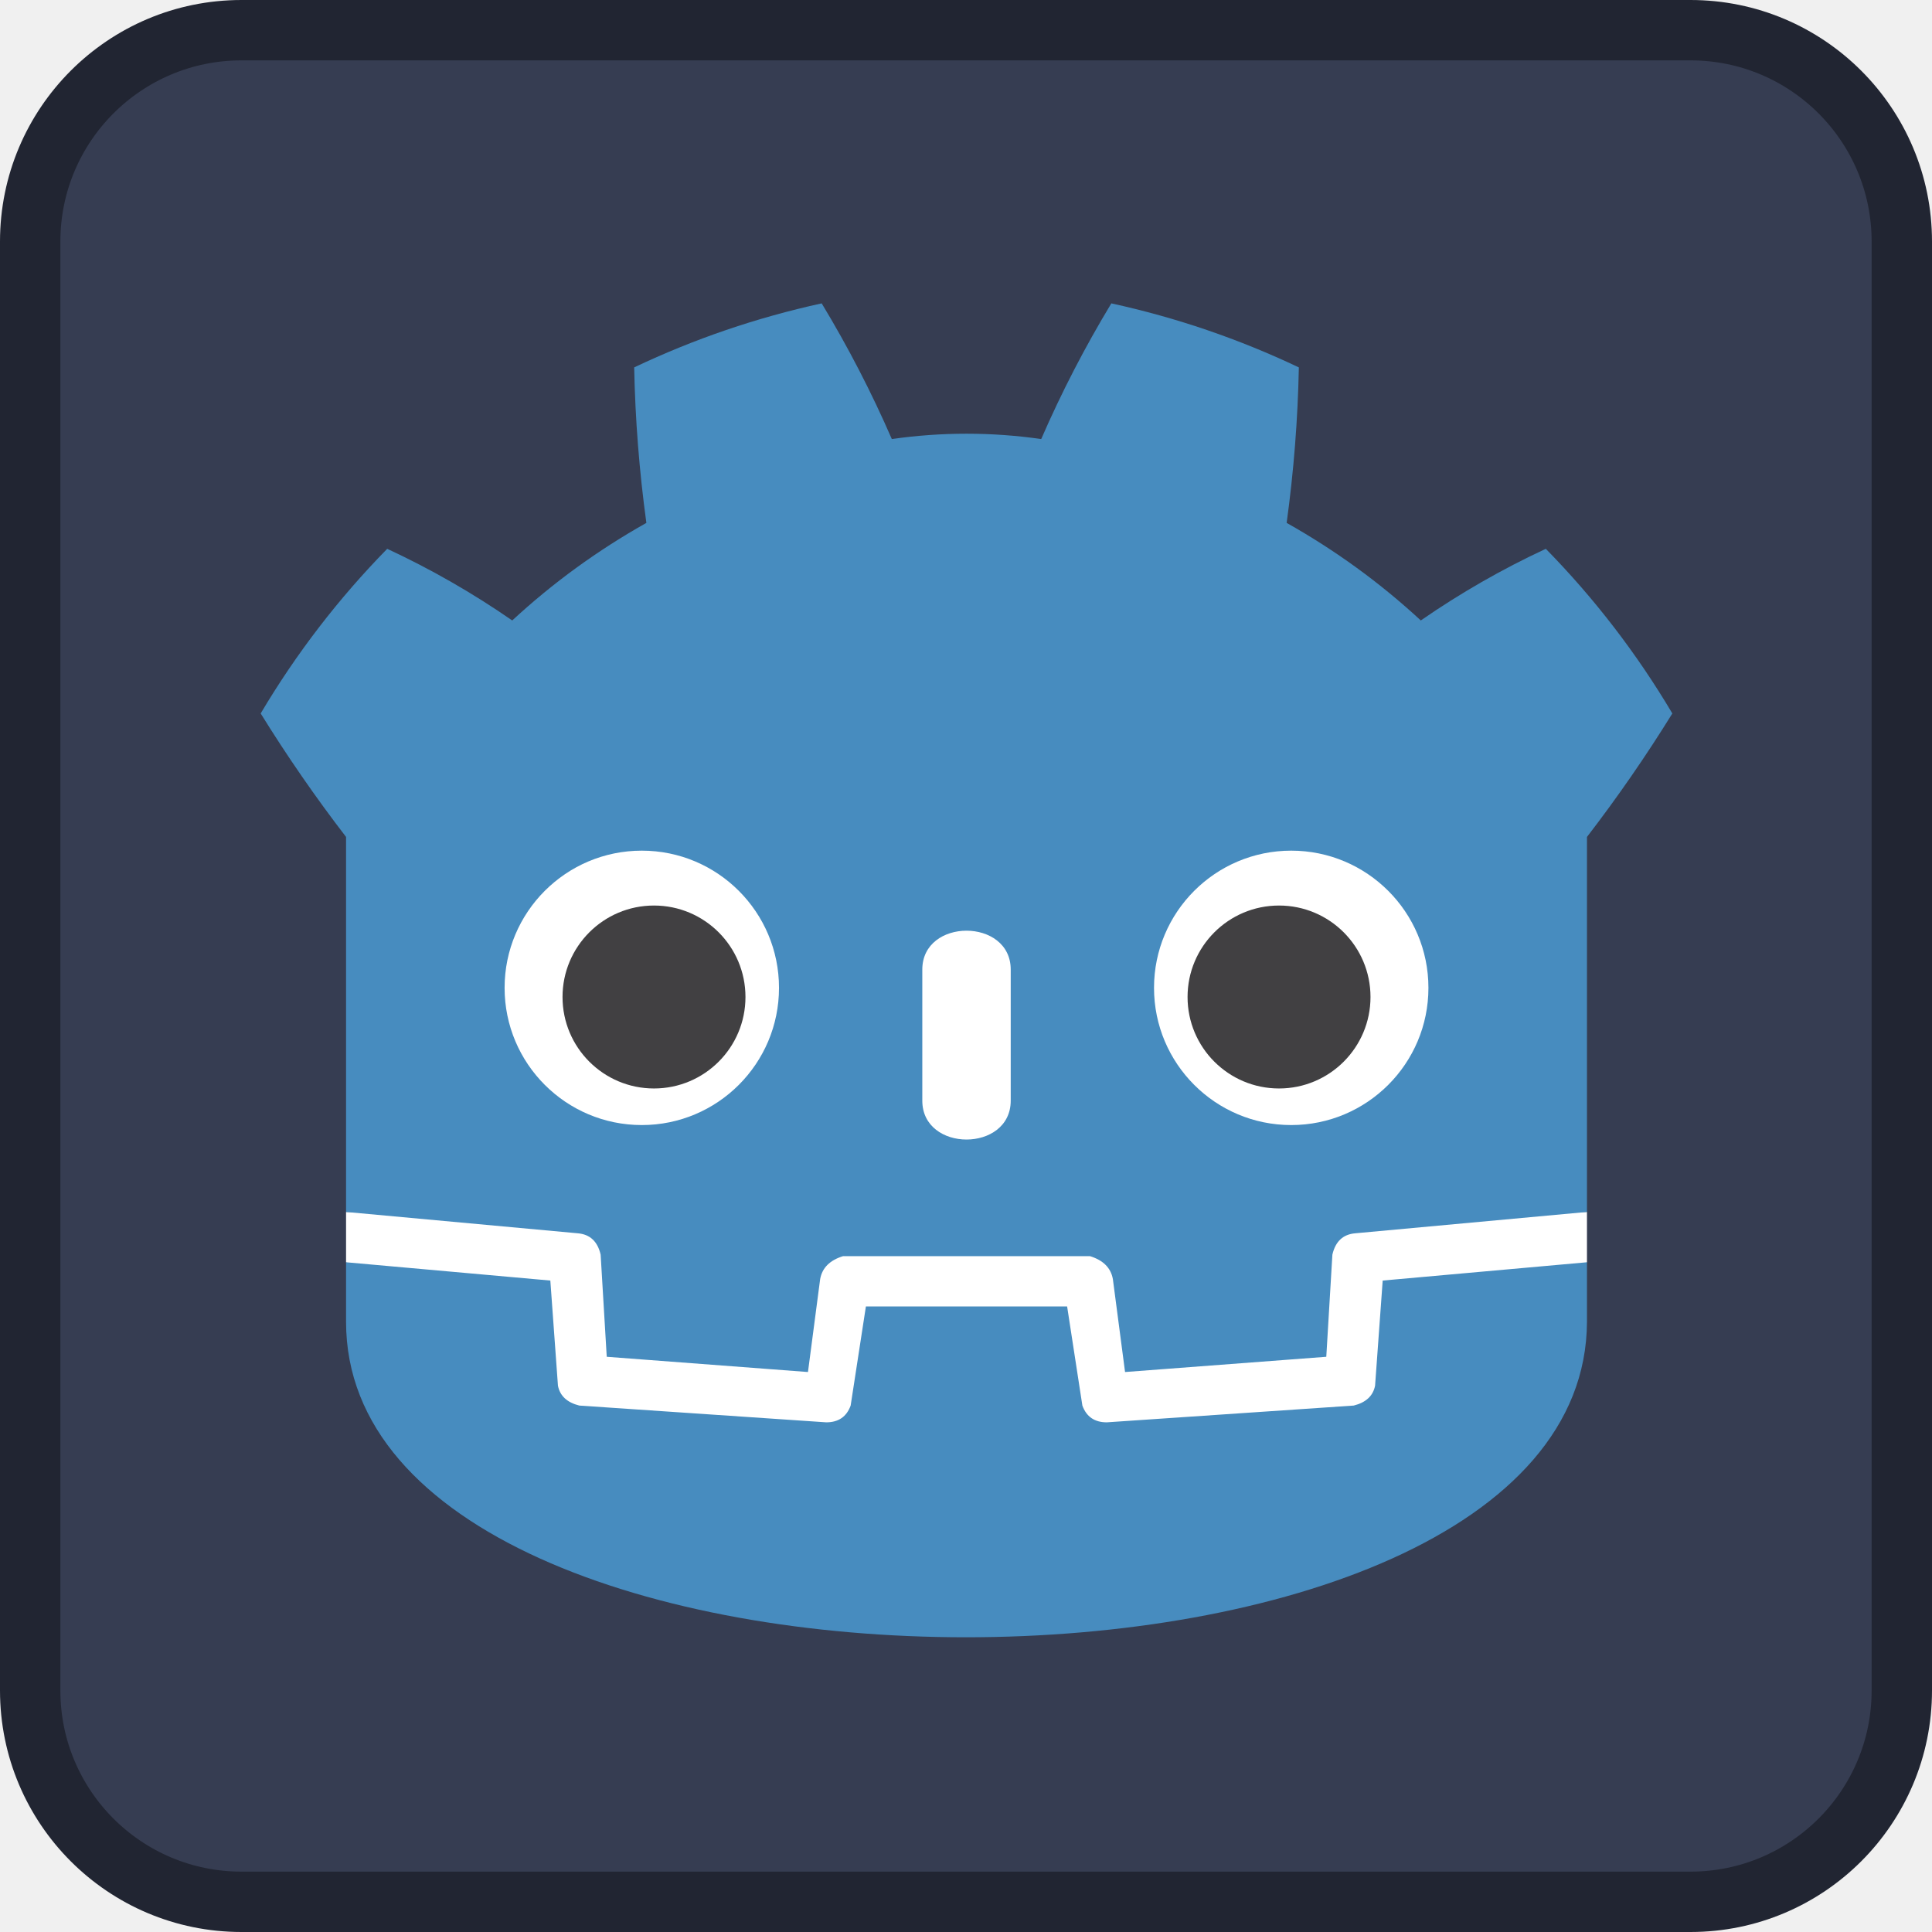
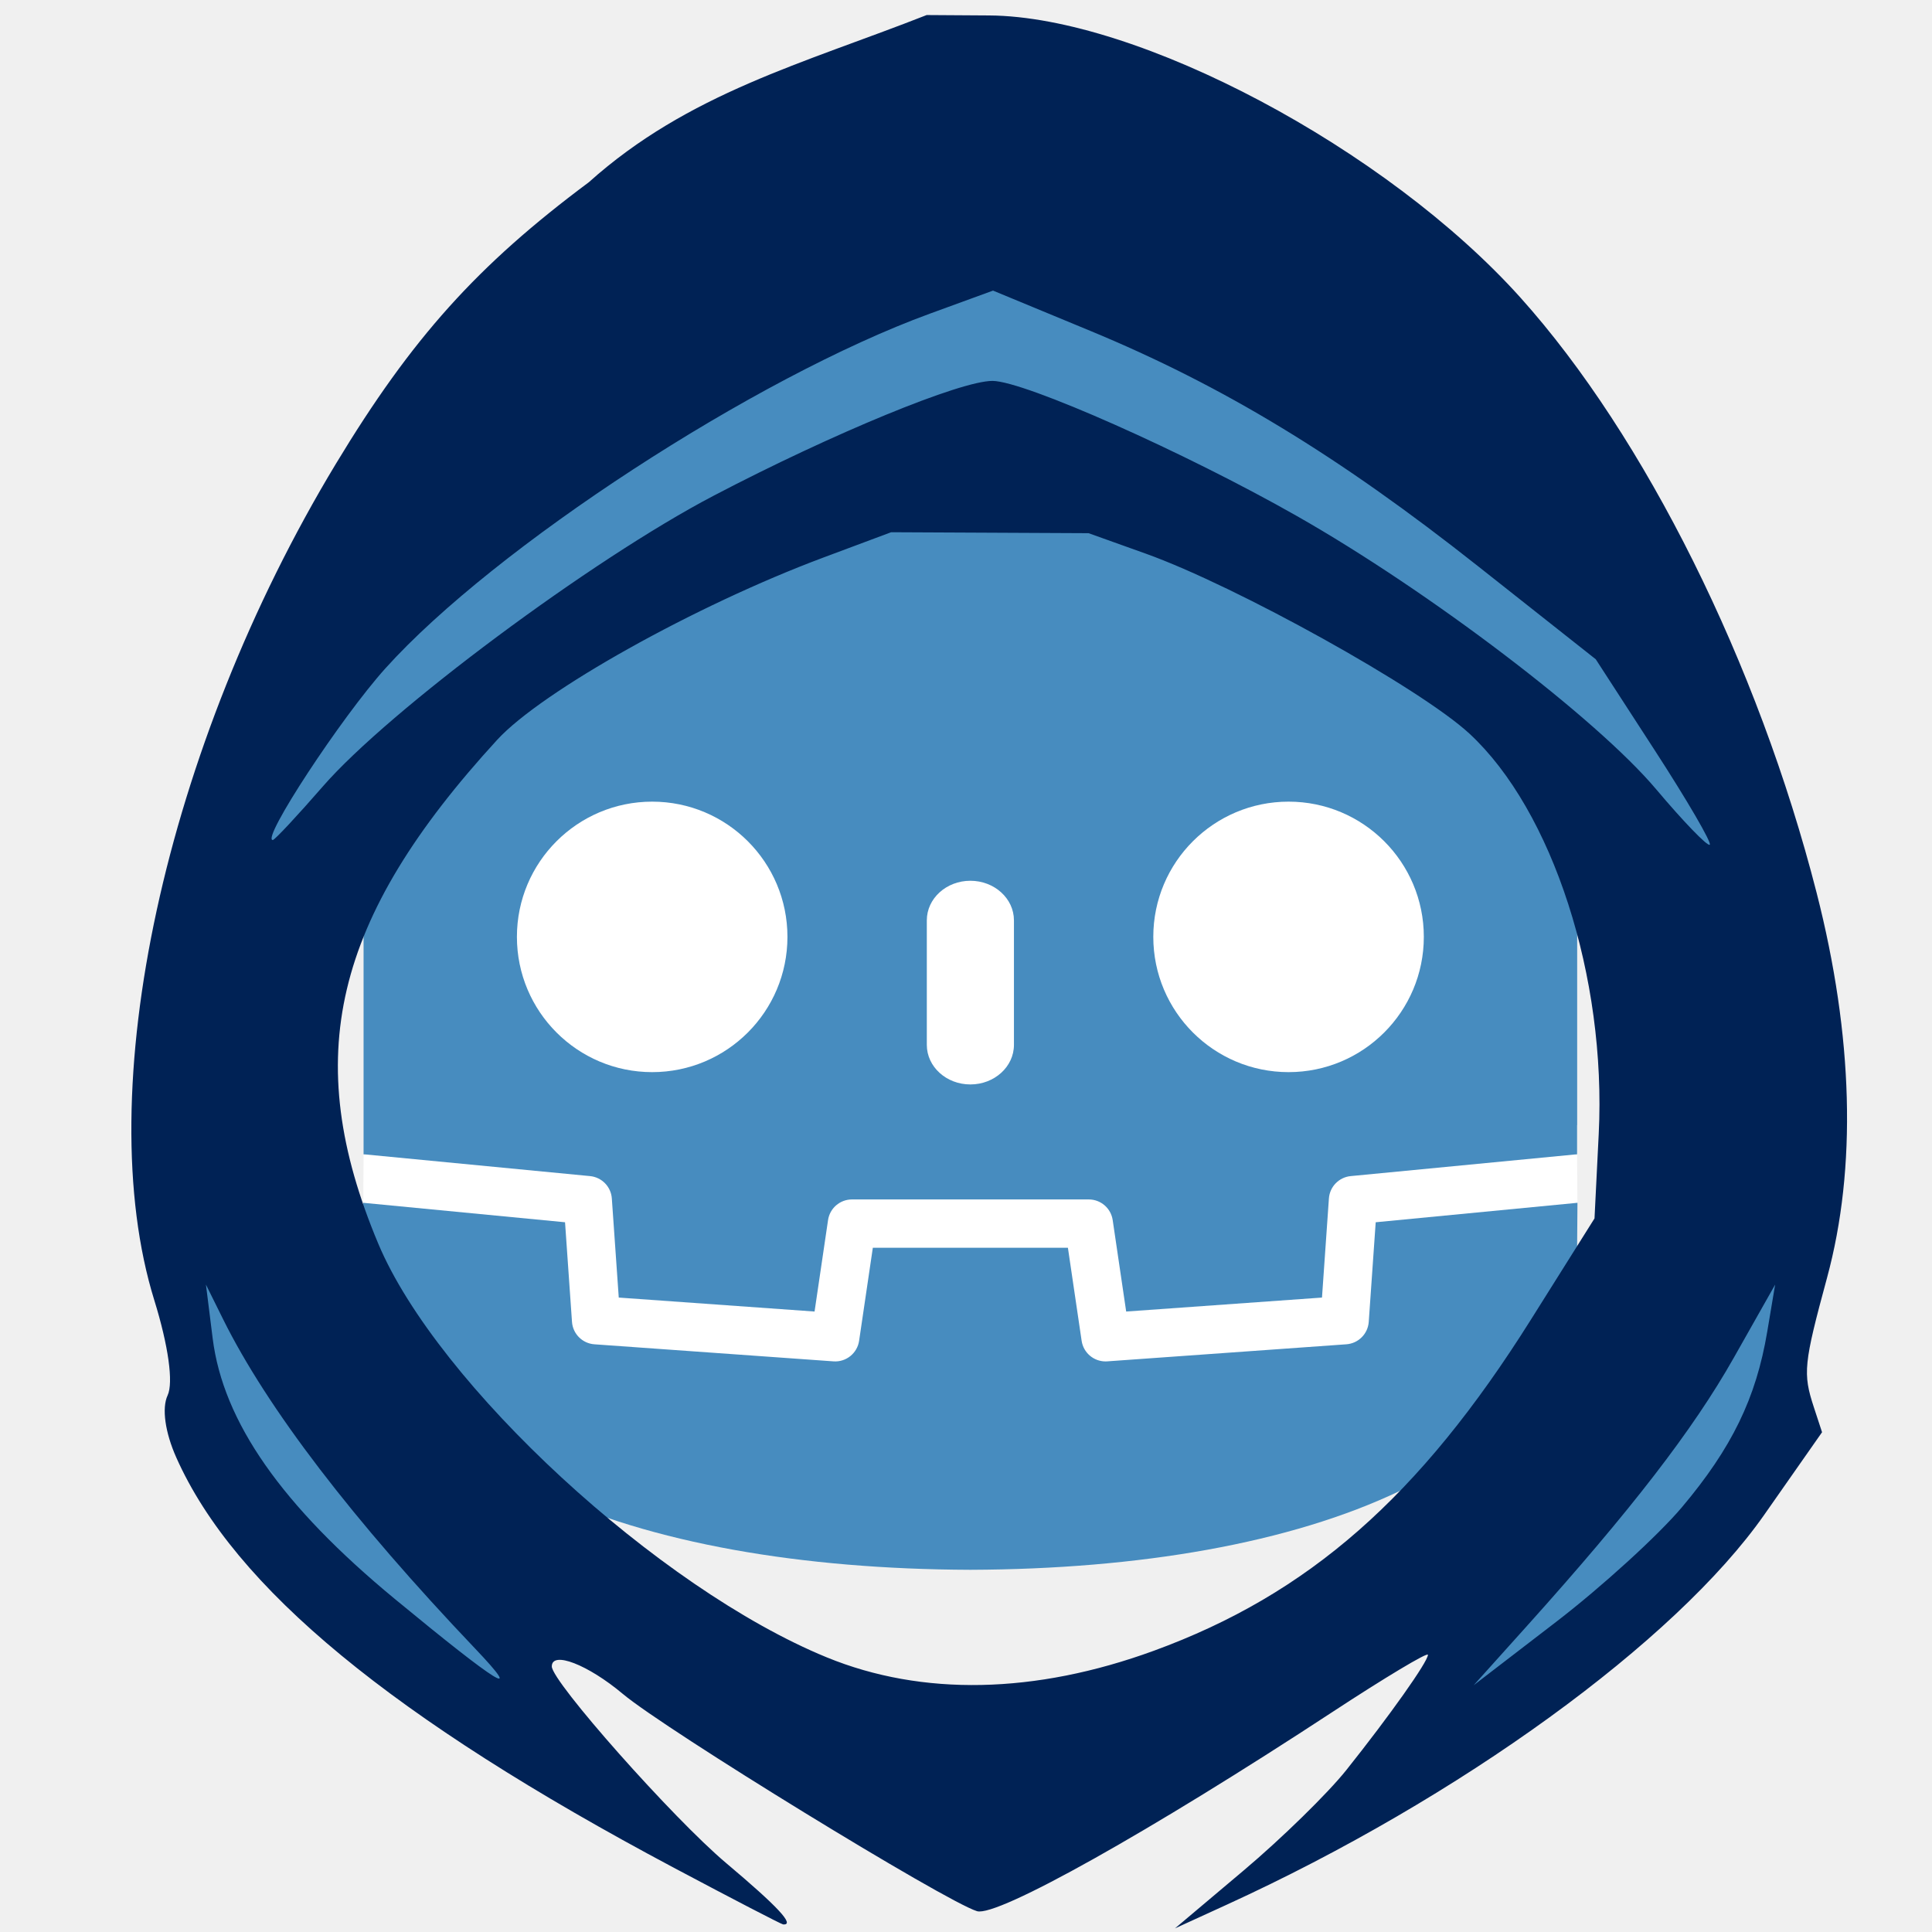
- <svg xmlns="http://www.w3.org/2000/svg" width="128" height="128">
-   <rect width="124" height="124" x="2" y="2" fill="#363d52" stroke="#212532" stroke-width="4" rx="14" />
-   <g fill="#fff" transform="translate(12.322 12.322)scale(.101)">
-     <path d="M105 673v33q407 354 814 0v-33z" />
-     <path fill="#478cbf" d="m105 673 152 14q12 1 15 14l4 67 132 10 8-61q2-11 15-15h162q13 4 15 15l8 61 132-10 4-67q3-13 15-14l152-14V427q30-39 56-81-35-59-83-108-43 20-82 47-40-37-88-64 7-51 8-102-59-28-123-42-26 43-46 89-49-7-98 0-20-46-46-89-64 14-123 42 1 51 8 102-48 27-88 64-39-27-82-47-48 49-83 108 26 42 56 81zm0 33v39c0 276 813 276 814 0v-39l-134 12-5 69q-2 10-14 13l-162 11q-12 0-16-11l-10-65H446l-10 65q-4 11-16 11l-162-11q-12-3-14-13l-5-69z" />
-     <path d="M483 600c0 34 58 34 58 0v-86c0-34-58-34-58 0z" />
-     <circle cx="725" cy="526" r="90" />
-     <circle cx="299" cy="526" r="90" />
+ <svg xmlns="http://www.w3.org/2000/svg" height="1024" width="1024" version="1.1" id="svg8" xml:space="preserve">
+   <defs id="defs8" />
+   <g id="g10" transform="matrix(1.03627,0,0,1.03627,-23.63836,-5.114017)">
+     <path d="m 829.438,595.356 c 0,0 -1.031,-6.325 -1.633,-6.268 L 713.04,600.161 c -9.132,0.882 -16.224,8.164 -16.865,17.315 l -3.153,45.19 -88.787,6.334 -6.039,-40.955 c -1.345,-9.11 -9.3,-15.977 -18.508,-15.977 H 458.561 c -9.205,0 -17.16,6.867 -18.505,15.977 l -6.042,40.955 -88.787,-6.334 -3.153,-45.19 c -0.641,-9.154 -7.733,-16.437 -16.865,-17.318 L 210.389,589.088 c -0.593,-0.057 -1.028,6.274 -1.621,6.274 l -0.155,24.836 97.243,15.682 3.185,45.592 c 0.644,9.23 8.091,16.694 17.328,17.356 l 122.278,8.723 c 0.463,0.032 0.92,0.051 1.377,0.051 9.189,0 17.131,-6.87 18.476,-15.98 l 6.214,-42.141 h 88.828 l 6.214,42.141 c 1.342,9.106 9.294,15.977 18.495,15.977 0.45,0 0.901,-0.016 1.342,-0.048 l 122.294,-8.723 c 9.233,-0.663 16.684,-8.126 17.328,-17.356 l 3.181,-45.592 97.202,-15.751 z" fill="#ffffff" id="path1" style="stroke-width:3.172" />
+     <path d="m 208.766,408.086 v 150.708 19.142 17.42 c 0.343,0.003 0.685,0.016 1.025,0.048 l 114.809,11.07 c 6.014,0.58 10.727,5.421 11.146,11.447 l 3.54,50.68 100.148,7.146 6.899,-46.775 c 0.894,-6.065 6.096,-10.559 12.231,-10.559 h 121.127 c 6.131,0 11.333,4.495 12.228,10.559 l 6.899,46.775 100.152,-7.146 3.537,-50.68 c 0.422,-6.027 5.132,-10.864 11.146,-11.447 l 114.764,-11.07 c 0.339,-0.032 0.679,-0.044 1.021,-0.048 v -14.943 l 0.048,-0.016 V 408.086 L 519.365,206.191 v -0.019 c -0.086,0 -0.165,0.019 -0.238,0.019 -0.076,0 -0.155,-0.019 -0.232,-0.019 v 0.019 c -12.281,0.146 -24.515,0.901 -36.705,2.937 L 208.766,408.086 Z" fill="#478cbf" id="path2" style="stroke-width:3.172" />
+     <path d="m 726.44,630.081 -3.556,50.95 c -0.428,6.141 -5.313,11.029 -11.454,11.469 l -122.291,8.726 c -0.298,0.022 -0.596,0.032 -0.891,0.032 -6.077,0 -11.32,-4.46 -12.218,-10.562 l -7.013,-47.559 h -99.784 l -7.013,47.559 c -0.942,6.401 -6.664,11.003 -13.109,10.531 l -122.291,-8.726 c -6.141,-0.441 -11.025,-5.329 -11.454,-11.469 l -3.556,-50.95 -103.235,-9.953 c 0.048,11.095 0.19,23.25 0.19,25.67 0,109.03 138.309,161.435 310.148,162.038 h 0.209 0.213 c 171.839,-0.603 310.1,-53.008 310.1,-162.038 0,-2.465 0.149,-14.568 0.2,-25.67 z" fill="#478cbf" id="path3" style="stroke-width:3.172" />
+     <path d="m 425.564,484.105 c 0,38.227 -30.973,69.194 -69.188,69.194 -38.196,0 -69.178,-30.967 -69.178,-69.194 0,-38.202 30.983,-69.153 69.178,-69.153 38.215,0 69.188,30.951 69.188,69.153" fill="#ffffff" id="path4" style="stroke-width:3.172" />
+     <path d="m 519.12,559.594 c -12.3,0 -22.27,-9.065 -22.27,-20.24 v -63.694 c 0,-11.165 9.969,-20.24 22.27,-20.24 12.3,0 22.292,9.075 22.292,20.24 v 63.694 c 0,11.174 -9.991,20.24 -22.292,20.24" fill="#ffffff" id="path6" style="stroke-width:3.172" />
+     <path d="m 612.687,484.105 c 0,38.227 30.973,69.194 69.194,69.194 38.192,0 69.172,-30.967 69.172,-69.194 0,-38.202 -30.98,-69.153 -69.172,-69.153 -38.221,0 -69.194,30.951 -69.194,69.153" fill="#ffffff" id="path7" style="stroke-width:3.172" />
  </g>
-   <g fill="#414042" transform="translate(12.322 12.322)scale(.101)">
-     <circle cx="307" cy="532" r="60" />
-     <circle cx="717" cy="532" r="60" />
-   </g>
+   <path style="fill:#478cbf;fill-opacity:1;stroke-width:0.961;stroke-linecap:round;stroke-linejoin:round" d="M 141.354,496.256 236.799,375.341 518.476,236.792 818.778,392.974 900.255,566.79 748.94,937.092 932.846,775.872 953.797,604.576 886.287,340.074 513.821,40.305 125.059,367.784 94.796,690.224 106.435,780.91 281.029,929.535 264.734,818.696 146.01,614.652 Z" id="path11" />
+   <path style="fill:#002255;stroke-width:1.06" d="M 357.249,990.001 C 208.005,910.664 124.216,841.594 93.449,772.543 87.482,759.151 85.687,746.317 88.837,739.574 91.987,732.832 89.243,713.207 81.789,689.166 47.6,578.888 87.276,396.102 178.02,245.839 218.218,179.274 252.858,140.712 312.081,96.595 364.859,49.283 425.852,33.638 491.155,7.975 l 33.098,0.214 c 78.868,0.509 210.699,70.531 281.667,149.607 65.922,73.453 125.87,193.947 156.934,315.433 19.429,75.983 21.319,145.722 5.527,203.978 -12.412,45.79 -12.907,50.647 -6.993,68.68 l 4.337,13.224 -30.629,43.745 C 888.072,870.015 773.589,953.087 650.399,1009.437 l -27.646,12.646 36.5,-30.772 c 20.075,-16.925 44.514,-40.829 54.309,-53.121 23.1,-28.988 43.268,-57.477 43.268,-61.12 0,-1.583 -22.809,12.083 -50.687,30.371 -96.345,63.2 -177.651,108.759 -188.312,105.519 -16.625,-5.052 -164.96,-96.042 -187.72,-115.15 -18.511,-15.54 -37.644,-22.945 -37.644,-14.569 0,8.036 64.24,80.502 92.35,104.177 27.618,23.259 36.661,32.987 30.281,32.572 -0.899,-0.058 -26.931,-13.553 -57.849,-29.989 z M 611.576,874.926 c 81.931,-29.933 140.888,-81.689 199.742,-175.344 l 33.807,-53.797 2.232,-44.756 c 4.139,-82.997 -24.409,-171.375 -68.548,-212.209 -25.84,-23.905 -123.497,-78.194 -171.636,-95.416 l -30.201,-10.804 -52.322,-0.254 -52.323,-0.254 -35.972,13.437 c -67.788,25.321 -149.217,70.834 -172.854,96.613 -87.035,94.921 -104.401,168.545 -62.995,267.071 31.383,74.677 148.516,182.701 237.709,219.224 50.533,20.692 110.436,19.479 173.362,-3.51 z M 251.84,873.79 C 186.887,805.537 141.62,746.376 118.215,699.149 l -9.057,-18.276 3.561,28.484 c 5.526,44.197 36.668,88.736 96.621,138.186 55.216,45.543 68.914,54.002 42.5,26.246 z M 891.471,798.846 c 26.428,-31.379 39.292,-57.838 45.186,-92.941 l 4.203,-25.032 -21.957,38.842 c -21.542,38.108 -54.334,80.605 -109.895,142.422 l -27.93,31.074 43.81,-33.663 c 24.096,-18.515 54.058,-45.831 66.583,-60.702 z M 877.091,397.732 845.777,349.418 783.317,300.045 C 709.342,241.569 648.231,204.485 577.81,175.336 L 526.327,154.026 492.786,166.269 c -92.629,33.811 -230.73,123.794 -288.541,188.007 -23.453,26.05 -66.027,90.953 -59.662,90.953 1.003,0 12.938,-12.779 26.522,-28.397 35.043,-40.29 142.622,-120.319 207.153,-154.102 63.071,-33.019 130.933,-60.946 147.84,-60.84 16.928,0.106 101.73,37.761 161.282,71.615 70.249,39.935 158.793,107.284 190.447,144.858 14.389,17.08 27.155,30.296 28.371,29.369 1.215,-0.927 -11.882,-23.427 -29.105,-50 z" id="path10" />
</svg>
